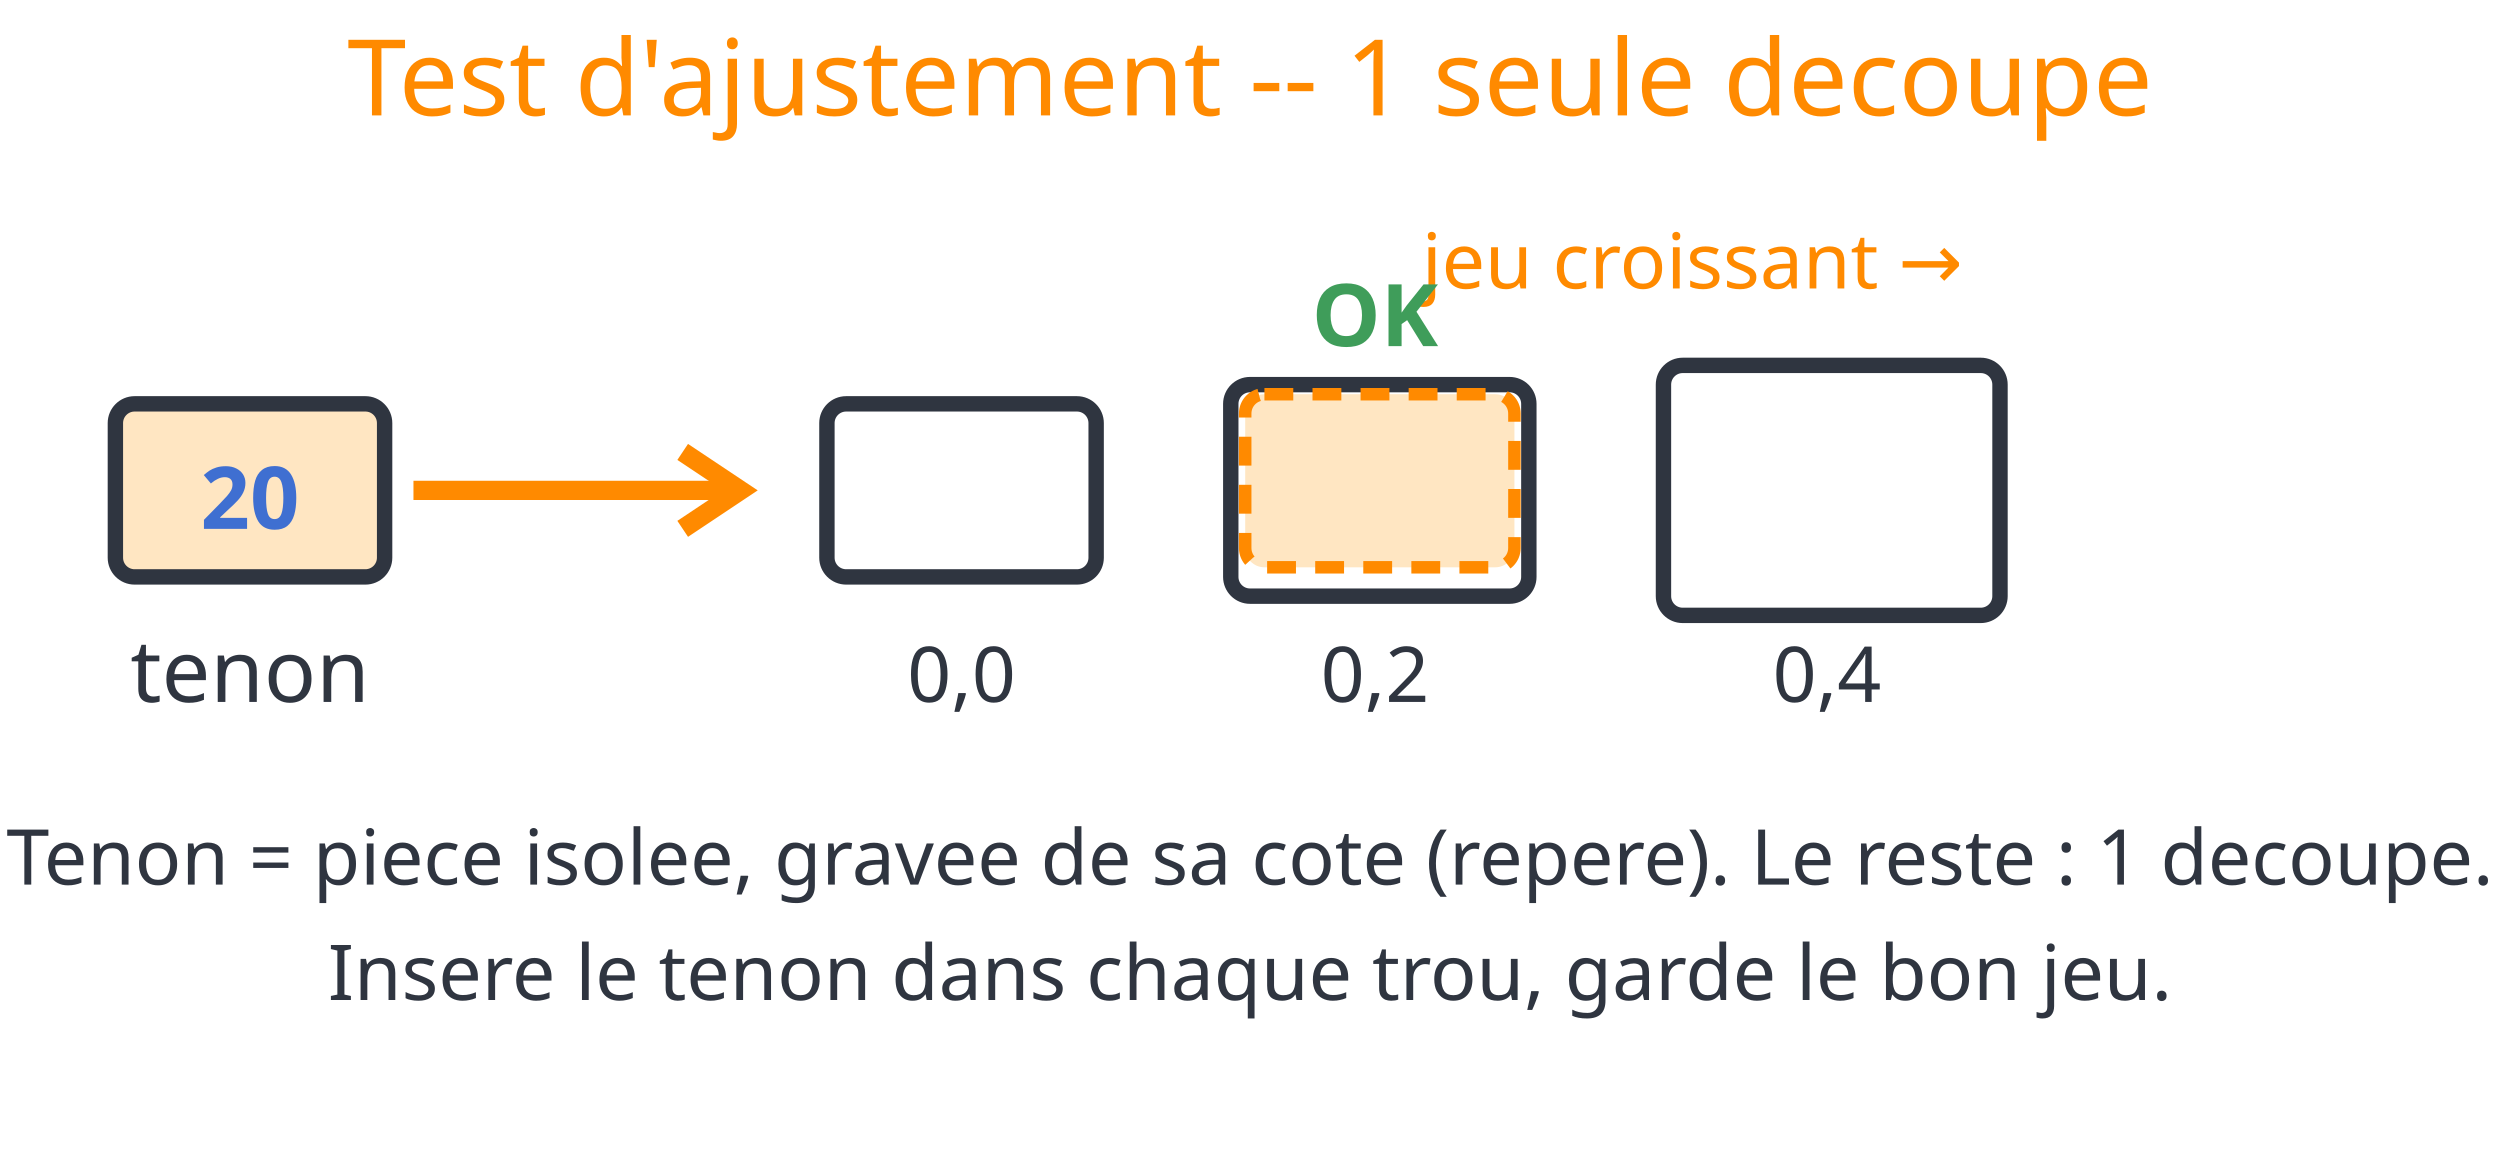
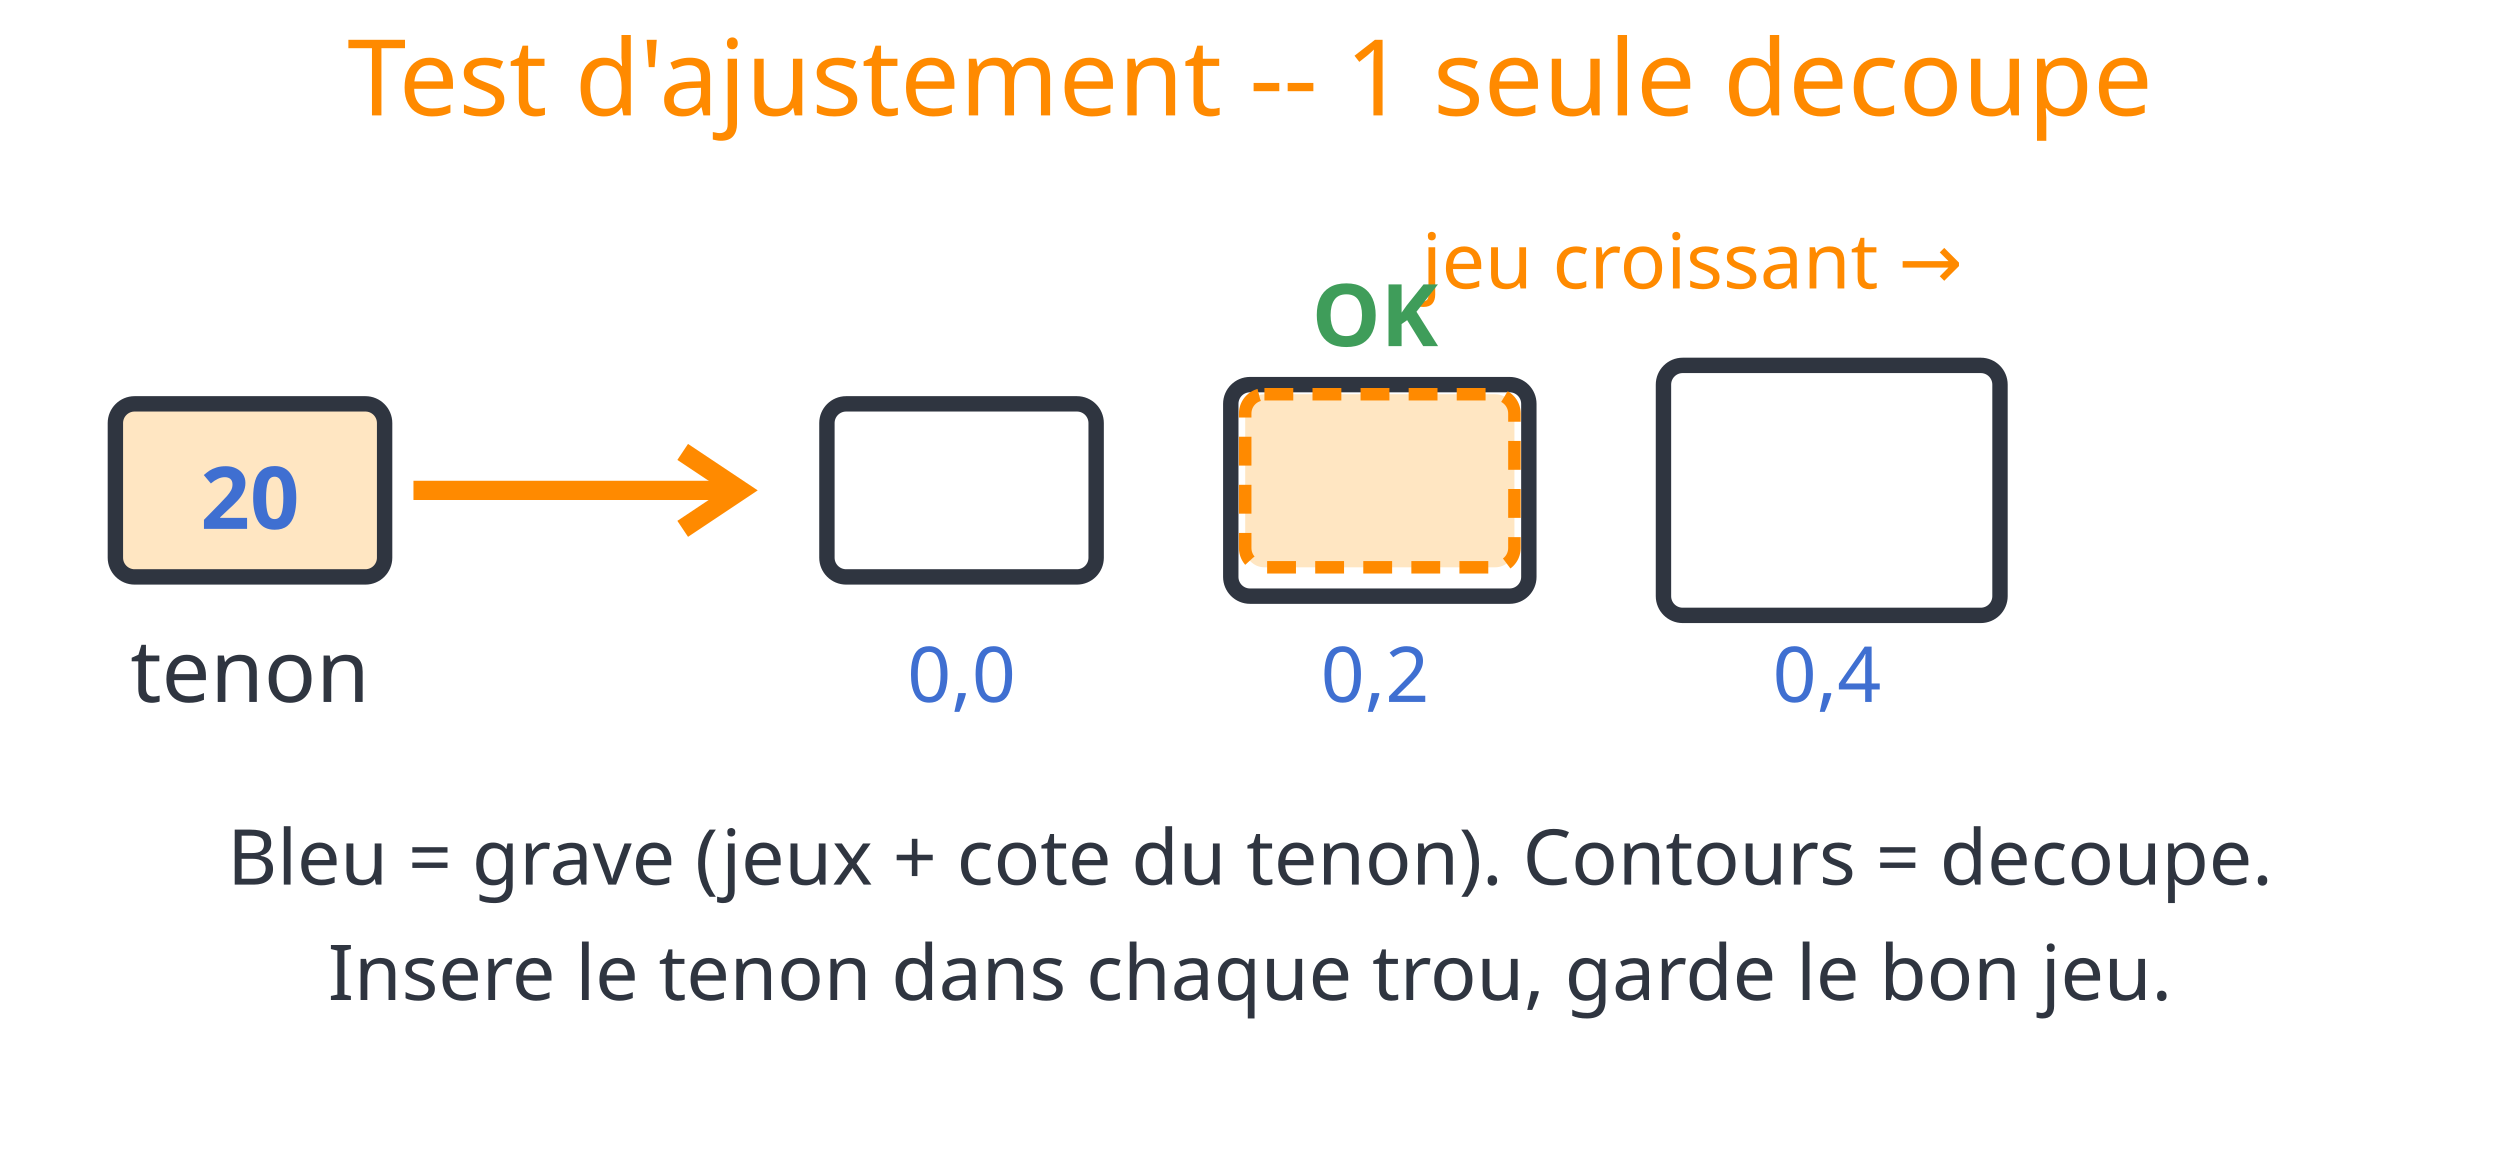
<svg xmlns="http://www.w3.org/2000/svg" viewBox="0 0 260 120">
  <text x="130" y="12" font-family="sans-serif" font-size="11" fill="#ff8a00" text-anchor="middle">Test d'ajustement -- 1 seule decoupe</text>
  <rect x="12" y="42" width="28" height="18" rx="2" fill="#ffe6c2" stroke="#2f3540" stroke-width="1.6" />
  <text x="26" y="55" font-family="sans-serif" font-size="9" fill="#3f6fd1" text-anchor="middle" font-weight="bold">20</text>
  <text x="26" y="73" font-family="sans-serif" font-size="9" fill="#2f3540" text-anchor="middle">tenon</text>
  <g stroke="#ff8a00" stroke-width="2" fill="none">
    <line x1="43" y1="51" x2="76" y2="51" />
    <polyline points="71,47 77,51 71,55" />
  </g>
  <text x="176" y="30" font-family="sans-serif" font-size="8" fill="#ff8a00" text-anchor="middle">jeu croissant →</text>
  <rect x="86" y="42" width="28" height="18" rx="2" fill="none" stroke="#2f3540" stroke-width="1.6" />
-   <text x="100" y="73" font-family="sans-serif" font-size="8" fill="#2f3540" text-anchor="middle">0,0</text>
+   <text x="100" y="73" font-family="sans-serif" font-size="8" fill="#3f6fd1" text-anchor="middle">0,0</text>
  <rect x="128" y="40" width="31" height="22" rx="2" fill="none" stroke="#2f3540" stroke-width="1.6" />
  <rect x="129.5" y="41" width="28" height="18" rx="2" fill="#ffe6c2" stroke="#ff8a00" stroke-width="1.3" stroke-dasharray="3 2" />
-   <text x="143" y="73" font-family="sans-serif" font-size="8" fill="#2f3540" text-anchor="middle">0,2</text>
+   <text x="143" y="73" font-family="sans-serif" font-size="8" fill="#3f6fd1" text-anchor="middle">0,2</text>
  <text x="143" y="36" font-family="sans-serif" font-size="9" fill="#3f9d5a" text-anchor="middle" font-weight="bold">OK</text>
  <rect x="173" y="38" width="35" height="26" rx="2" fill="none" stroke="#2f3540" stroke-width="1.6" />
-   <text x="190" y="73" font-family="sans-serif" font-size="8" fill="#2f3540" text-anchor="middle">0,4</text>
-   <text x="130" y="92" font-family="sans-serif" font-size="8" fill="#2f3540" text-anchor="middle">Tenon = piece isolee, gravee de sa cote (repere). Le reste : 1 decoupe.</text>
+   <text x="190" y="73" font-family="sans-serif" font-size="8" fill="#3f6fd1" text-anchor="middle">0,4</text>
+   <text x="130" y="92" font-family="sans-serif" font-size="8" fill="#2f3540" text-anchor="middle">Bleu = grave (jeux + cote du tenon). Contours = decoupe.</text>
  <text x="130" y="104" font-family="sans-serif" font-size="8" fill="#2f3540" text-anchor="middle">Insere le tenon dans chaque trou, garde le bon jeu.</text>
</svg>
